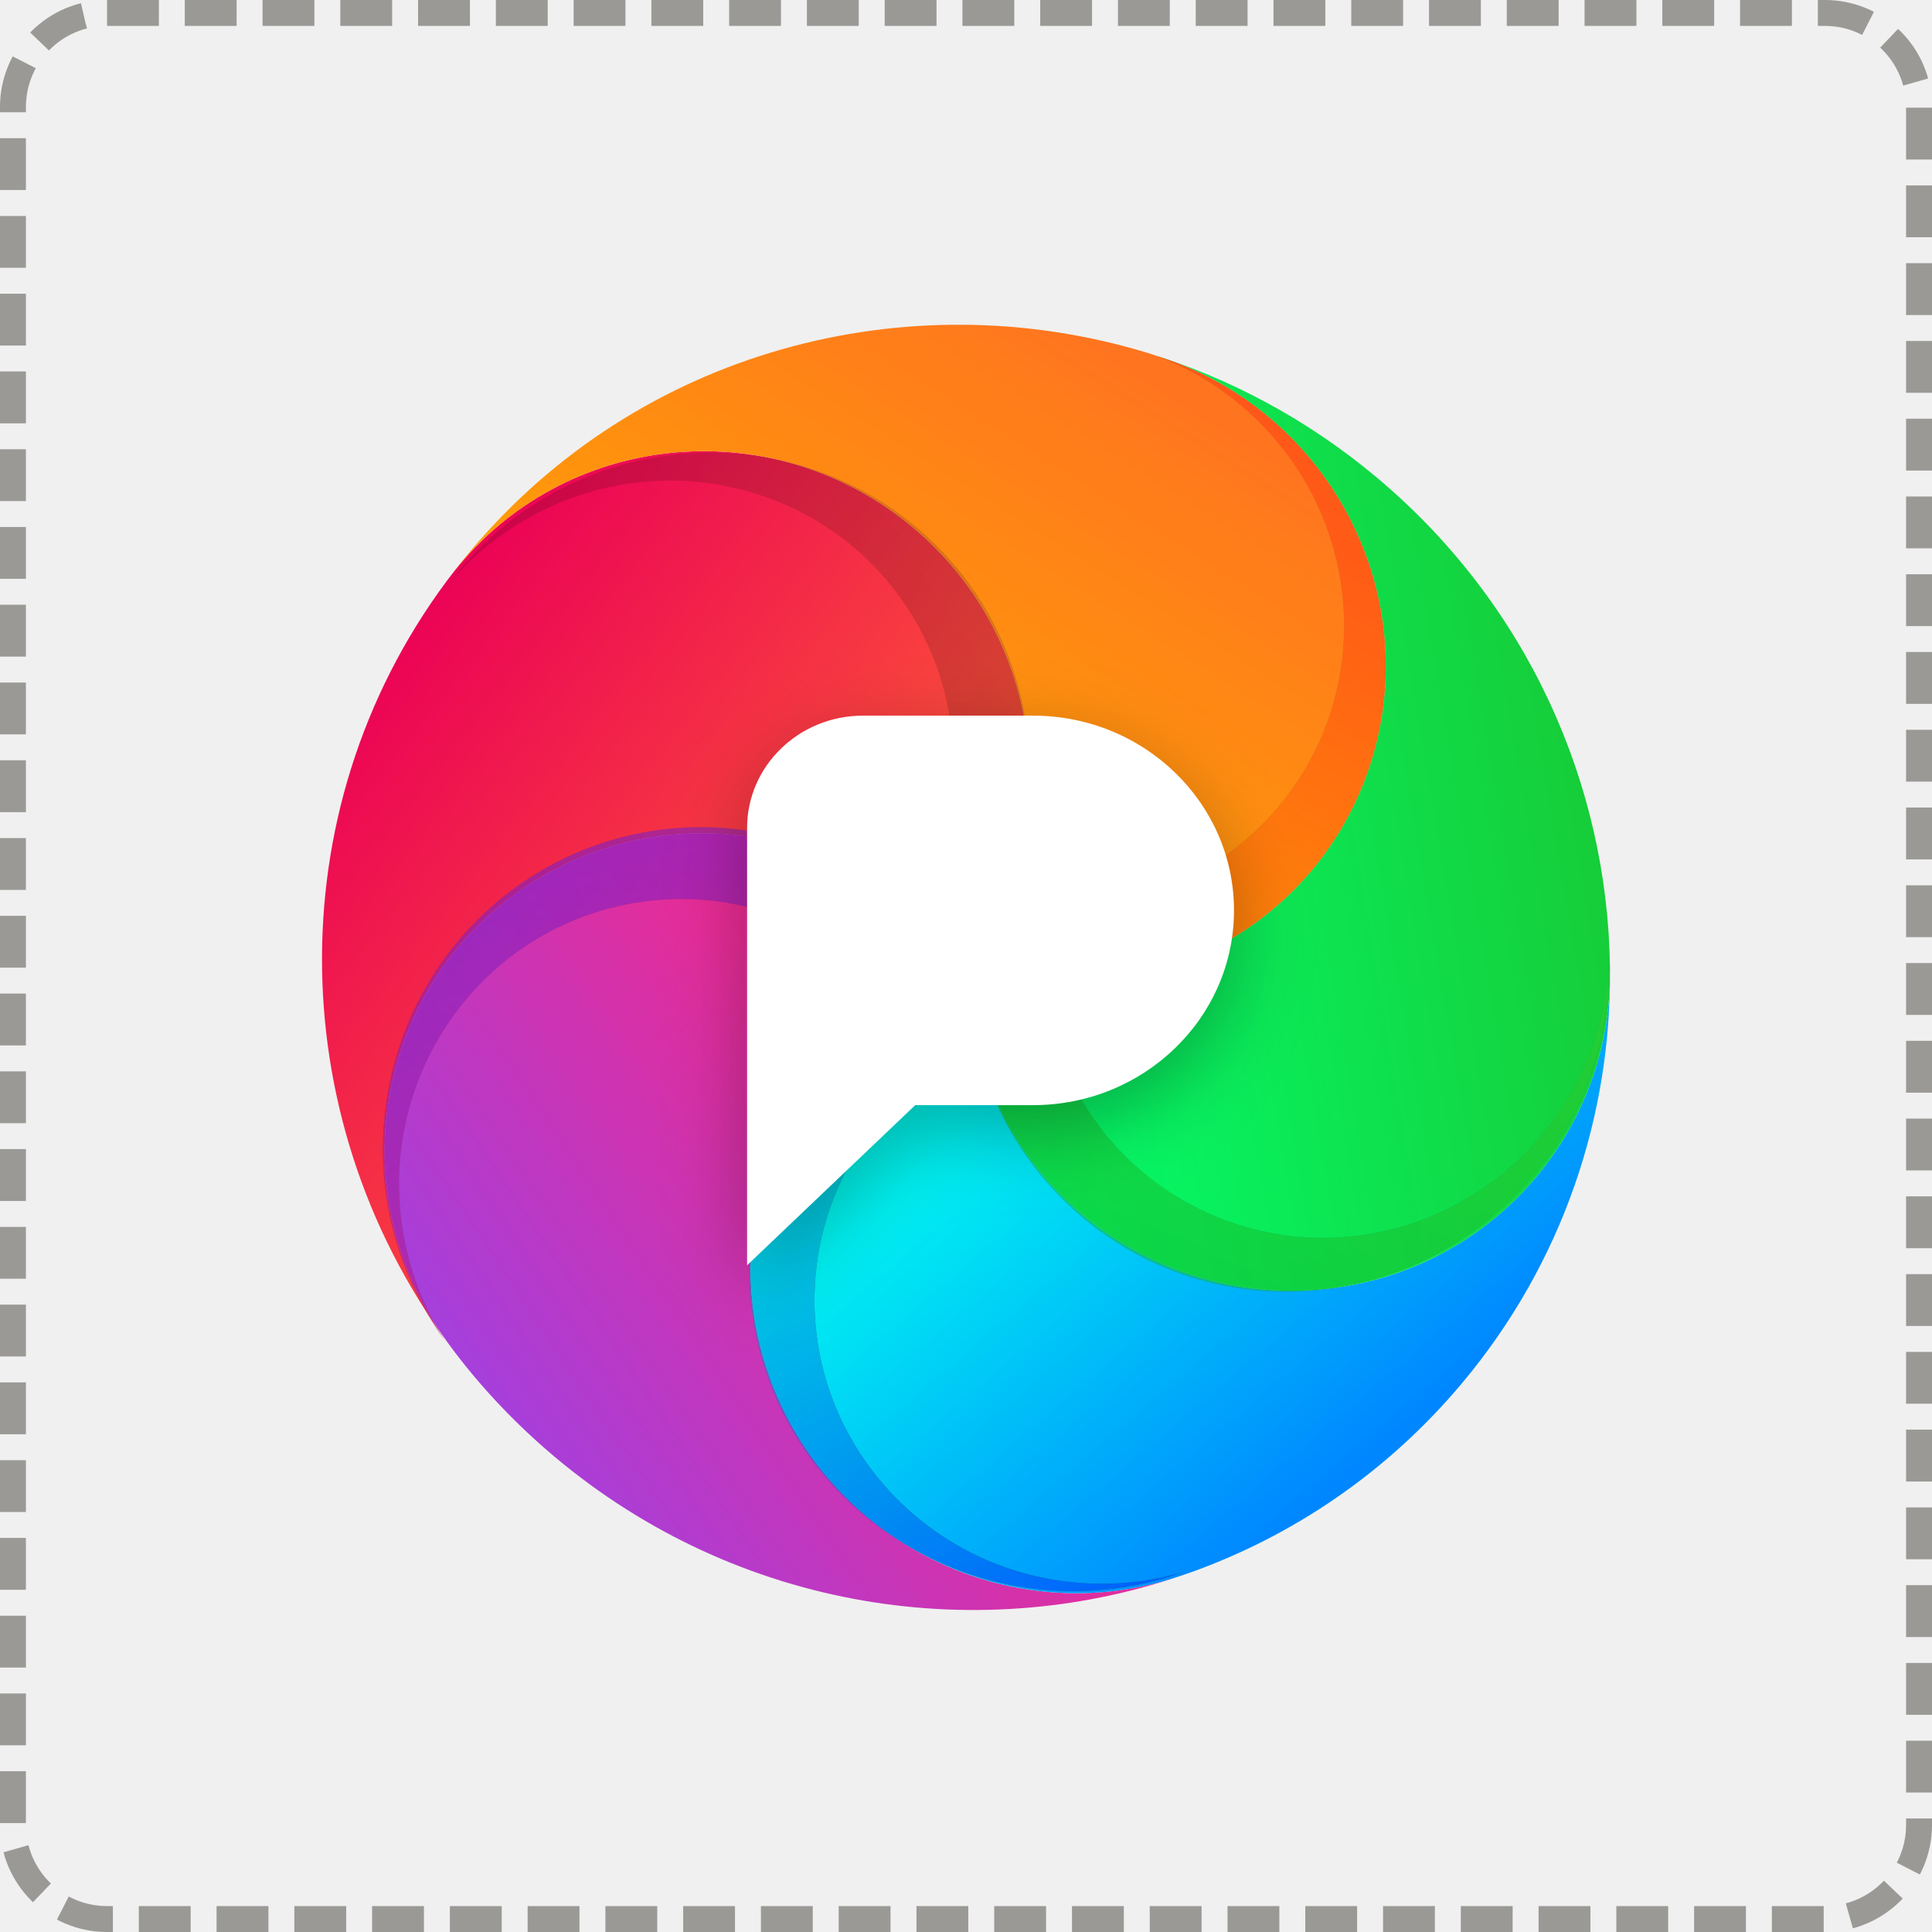
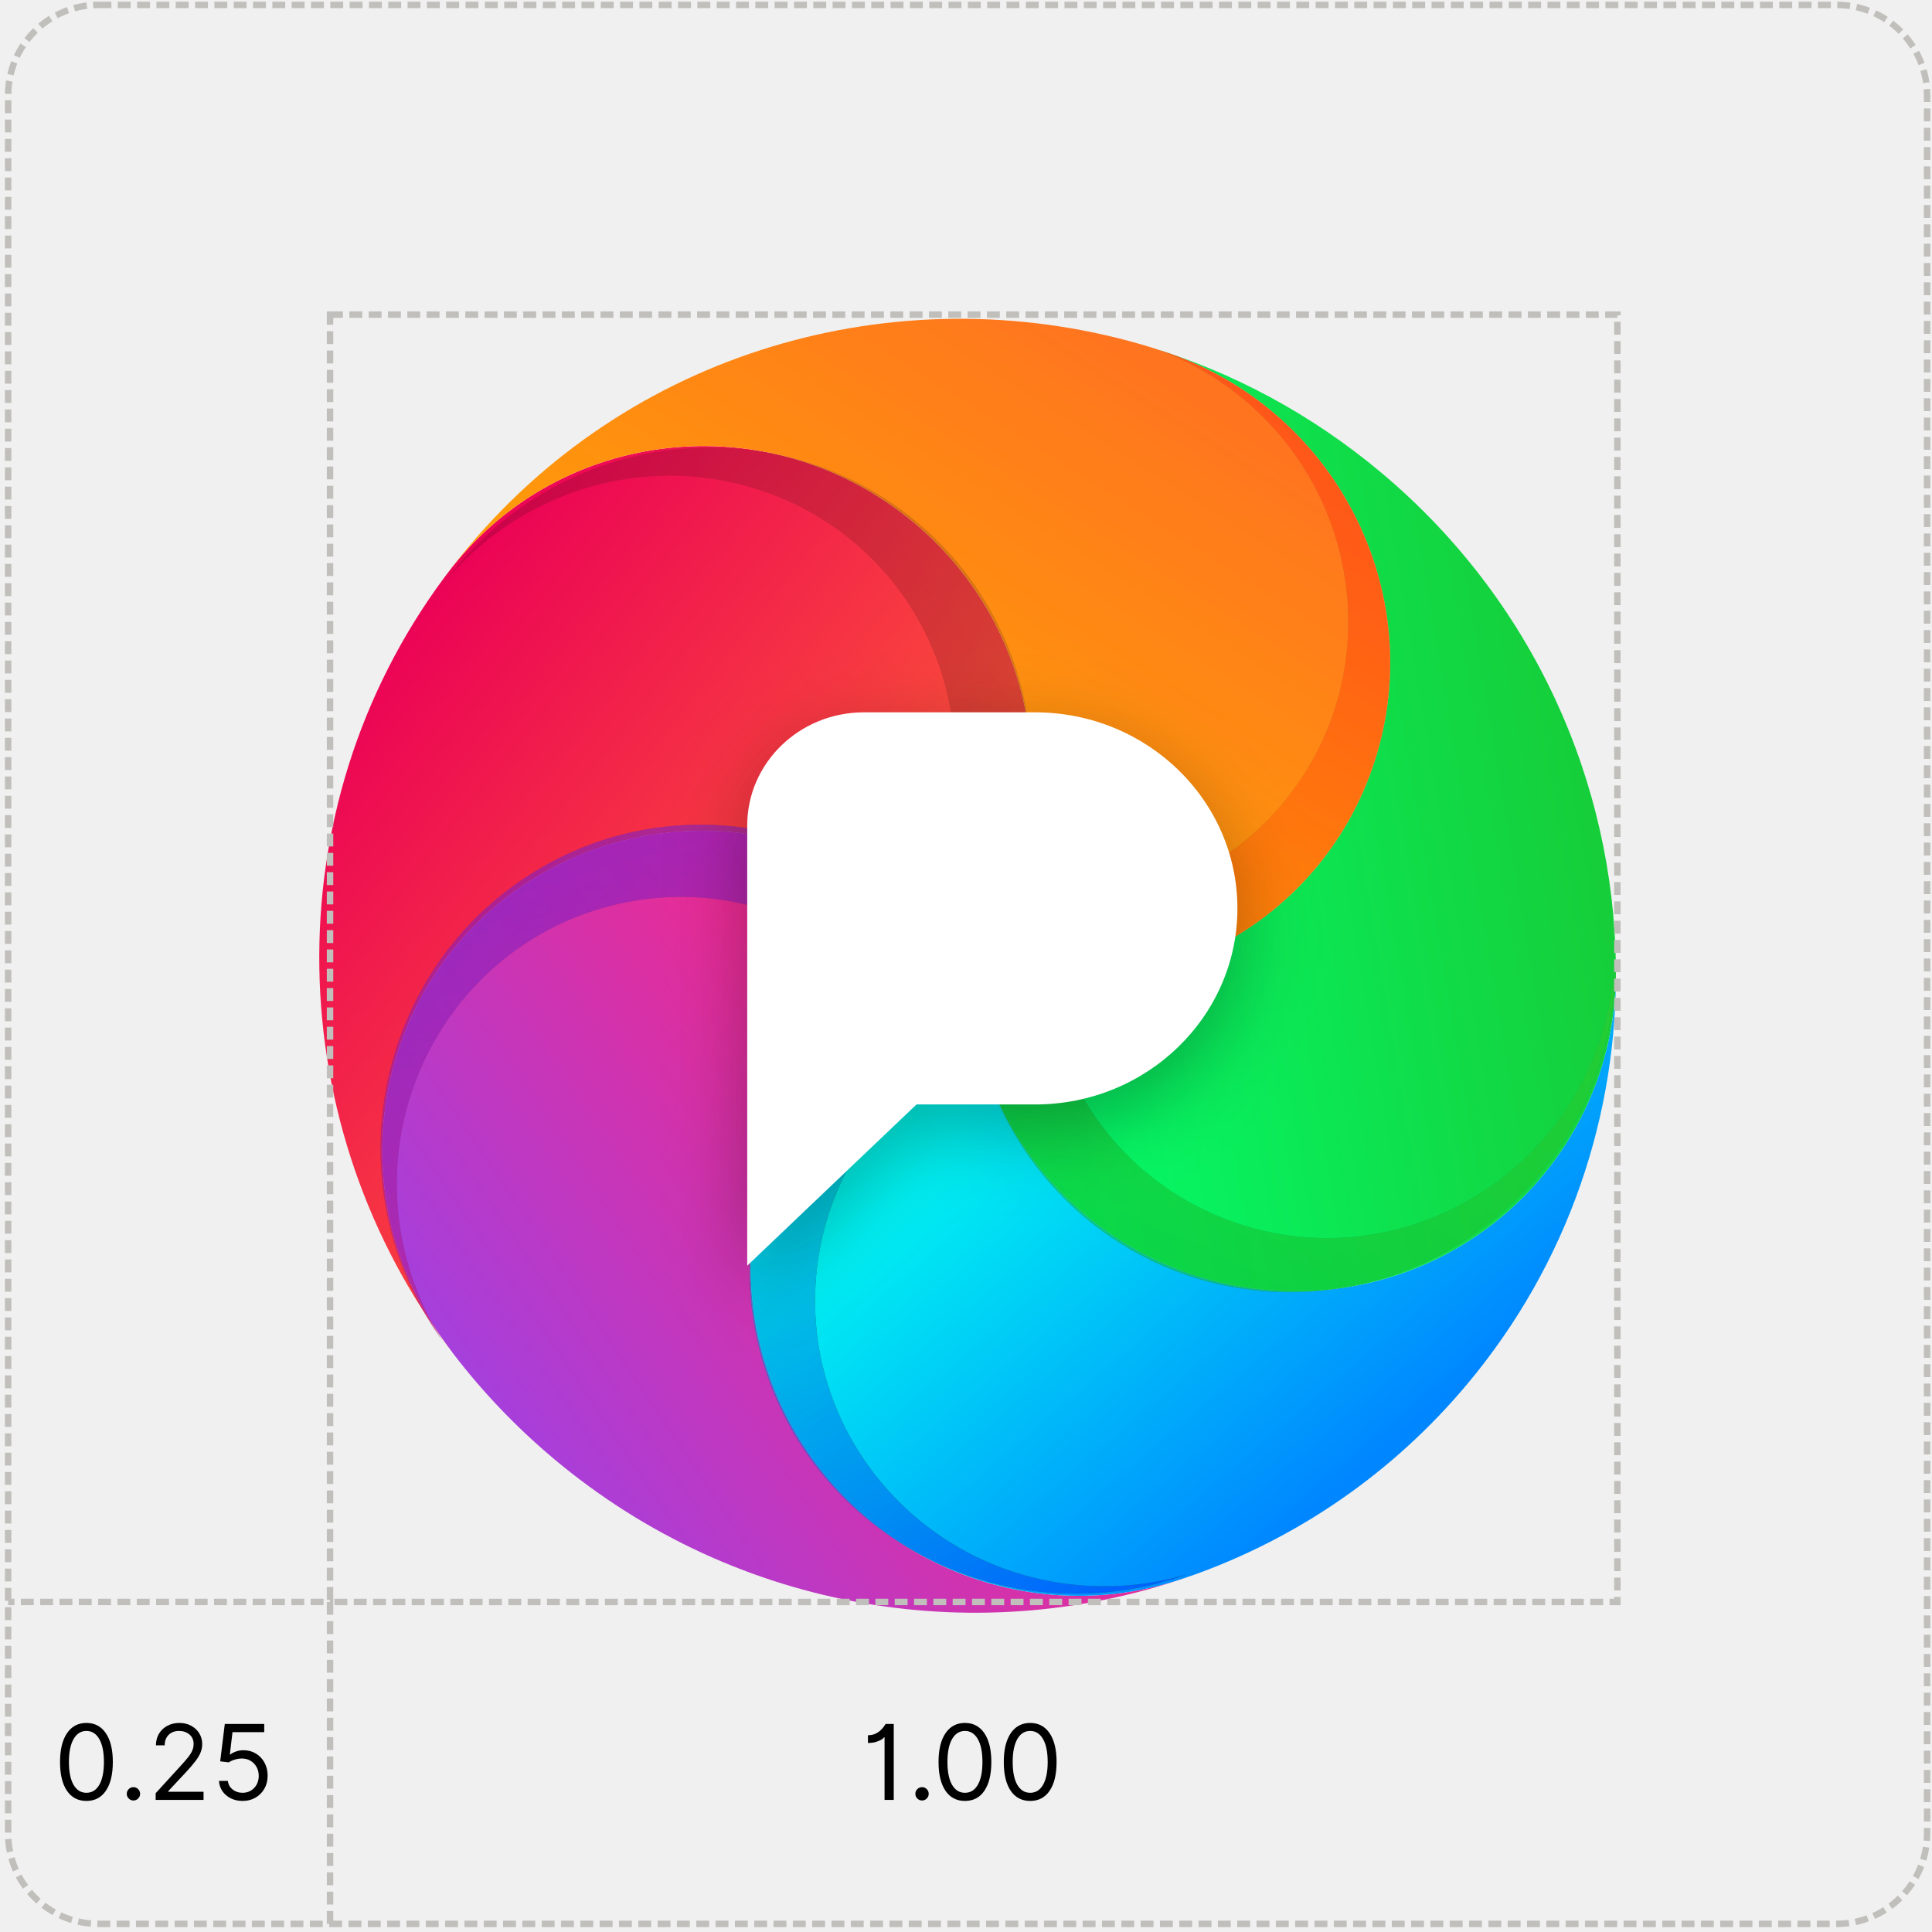
- <svg xmlns="http://www.w3.org/2000/svg" xmlns:xlink="http://www.w3.org/1999/xlink" width="74.533" height="74.533" viewBox="0 0 74.533 74.533" version="1.1" id="svg114">
+ <svg xmlns="http://www.w3.org/2000/svg" xmlns:xlink="http://www.w3.org/1999/xlink" id="svg114" version="1.1" viewBox="0 0 300 300" height="300" width="300">
  <defs id="defs61">
-     <rect id="path-1" x="0" y="0.112" width="50" height="49.776" />
-     <linearGradient x1="1" y1="0.558" x2="0" y2="0.601" id="linearGradient-3">
-       <stop stop-color="#FF5C34" offset="0%" id="stop7" />
-       <stop stop-color="#EB0256" offset="100%" id="stop9" />
+     <rect height="49.776" width="50" y="0.112" x="0" id="path-1" />
+     <linearGradient id="linearGradient-3" y2="0.601" x2="0" y1="0.558" x1="1">
+       <stop id="stop7" offset="0%" stop-color="#FF5C34" />
+       <stop id="stop9" offset="100%" stop-color="#EB0256" />
    </linearGradient>
-     <linearGradient x1="18.604" y1="60.089" x2="29.552" y2="34.263" id="linearGradient-4" gradientTransform="scale(1.218163,0.820908)" gradientUnits="userSpaceOnUse">
-       <stop stop-color="#A63FDB" offset="0%" id="stop12" />
-       <stop stop-color="#FF257E" offset="100%" id="stop14" />
+     <linearGradient gradientUnits="userSpaceOnUse" gradientTransform="scale(1.218163,0.820908)" id="linearGradient-4" y2="34.263" x2="29.552" y1="60.089" x1="18.604">
+       <stop id="stop12" offset="0%" stop-color="#A63FDB" />
+       <stop id="stop14" offset="100%" stop-color="#FF257E" />
    </linearGradient>
-     <linearGradient x1="31.906" y1="22.861" x2="56.143" y2="28.198" id="linearGradient-5" gradientTransform="scale(0.8786187,1.13815)" gradientUnits="userSpaceOnUse">
-       <stop stop-color="#00FFF0" offset="0%" id="stop17" />
-       <stop stop-color="#0087FF" offset="100%" id="stop19" />
+     <linearGradient gradientUnits="userSpaceOnUse" gradientTransform="scale(0.8786187,1.13815)" id="linearGradient-5" y2="28.198" x2="56.143" y1="22.861" x1="31.906">
+       <stop id="stop17" offset="0%" stop-color="#00FFF0" />
+       <stop id="stop19" offset="100%" stop-color="#0087FF" />
    </linearGradient>
-     <linearGradient x1="40.014" y1="3.05" x2="21.611" y2="22.693" id="linearGradient-6" gradientTransform="scale(1.047997,0.9542011)" gradientUnits="userSpaceOnUse">
-       <stop stop-color="#17C934" offset="0%" id="stop22" />
-       <stop stop-color="#03FF6E" offset="100%" id="stop24" />
+     <linearGradient gradientUnits="userSpaceOnUse" gradientTransform="scale(1.047997,0.9542011)" id="linearGradient-6" y2="22.693" x2="21.611" y1="3.05" x1="40.014">
+       <stop id="stop22" offset="0%" stop-color="#17C934" />
+       <stop id="stop24" offset="100%" stop-color="#03FF6E" />
    </linearGradient>
-     <linearGradient x1="0.5" y1="1.119" x2="0.306" y2="0" id="linearGradient-7">
-       <stop stop-color="#FFB000" offset="0%" id="stop27" />
-       <stop stop-color="#FF7725" offset="100%" id="stop29" />
+     <linearGradient id="linearGradient-7" y2="0" x2="0.306" y1="1.119" x1="0.5">
+       <stop id="stop27" offset="0%" stop-color="#FFB000" />
+       <stop id="stop29" offset="100%" stop-color="#FF7725" />
    </linearGradient>
-     <path d="M 25.88,24.664 C 25.519,17.862 19.644,12.638 12.758,12.994 5.873,13.351 0.583,19.153 0.944,25.954 l 0.01,0.195 c -0.03,-0.492 -0.045,-0.987 -0.045,-1.486 0,-10.156 6.215,-18.878 15.093,-22.659 l 0.523,-0.209 c 6.393,-2.551 13.67,0.5 16.253,6.814 2.583,6.315 -0.506,13.502 -6.899,16.053 z" id="path-8" />
-     <path d="m 16.339,1.871 0.187,-0.075 c 6.393,-2.551 13.67,0.5 16.253,6.814 2.583,6.315 -0.506,13.502 -6.899,16.053 -0.053,-1.007 -0.228,-1.979 -0.508,-2.904 3.43,-1.857 5.756,-5.456 5.756,-9.592 0,-6.037 -4.954,-10.93 -11.066,-10.93 -1.306,0 -2.559,0.223 -3.722,0.634 z" id="path-9" />
-     <linearGradient x1="16.691" y1="19.196" x2="57.873" y2="21.721" id="linearGradient-10" gradientTransform="scale(0.8544198,1.170385)" gradientUnits="userSpaceOnUse">
-       <stop stop-color="#9EE85D" offset="0%" id="stop34" />
-       <stop stop-color="#0ED061" offset="100%" id="stop36" />
+     <path id="path-8" d="M 25.88,24.664 C 25.519,17.862 19.644,12.638 12.758,12.994 5.873,13.351 0.583,19.153 0.944,25.954 l 0.01,0.195 c -0.03,-0.492 -0.045,-0.987 -0.045,-1.486 0,-10.156 6.215,-18.878 15.093,-22.659 l 0.523,-0.209 c 6.393,-2.551 13.67,0.5 16.253,6.814 2.583,6.315 -0.506,13.502 -6.899,16.053 z" />
+     <path id="path-9" d="m 16.339,1.871 0.187,-0.075 c 6.393,-2.551 13.67,0.5 16.253,6.814 2.583,6.315 -0.506,13.502 -6.899,16.053 -0.053,-1.007 -0.228,-1.979 -0.508,-2.904 3.43,-1.857 5.756,-5.456 5.756,-9.592 0,-6.037 -4.954,-10.93 -11.066,-10.93 -1.306,0 -2.559,0.223 -3.722,0.634 z" />
+     <linearGradient gradientUnits="userSpaceOnUse" gradientTransform="scale(0.8544198,1.170385)" id="linearGradient-10" y2="21.721" x2="57.873" y1="19.196" x1="16.691">
+       <stop id="stop34" offset="0%" stop-color="#9EE85D" />
+       <stop id="stop36" offset="100%" stop-color="#0ED061" />
    </linearGradient>
-     <path d="m 28.379,9.27 0.187,-0.075 c 6.393,-2.551 13.67,0.5 16.253,6.814 2.583,6.315 -0.506,13.502 -6.899,16.053 -0.053,-1.007 -0.228,-1.979 -0.508,-2.904 3.43,-1.857 5.756,-5.456 5.756,-9.592 0,-6.037 -4.954,-10.93 -11.066,-10.93 -1.306,0 -2.559,0.223 -3.722,0.634 z" id="path-11" />
-     <linearGradient x1="38.66" y1="42.314" x2="29.418" y2="17.769" id="linearGradient-12" gradientTransform="scale(0.8544198,1.170385)" gradientUnits="userSpaceOnUse">
-       <stop stop-color="#21EFE3" offset="0%" id="stop40" />
-       <stop stop-color="#2598FF" offset="100%" id="stop42" />
+     <path id="path-11" d="m 28.379,9.27 0.187,-0.075 c 6.393,-2.551 13.67,0.5 16.253,6.814 2.583,6.315 -0.506,13.502 -6.899,16.053 -0.053,-1.007 -0.228,-1.979 -0.508,-2.904 3.43,-1.857 5.756,-5.456 5.756,-9.592 0,-6.037 -4.954,-10.93 -11.066,-10.93 -1.306,0 -2.559,0.223 -3.722,0.634 z" />
+     <linearGradient gradientUnits="userSpaceOnUse" gradientTransform="scale(0.8544198,1.170385)" id="linearGradient-12" y2="17.769" x2="29.418" y1="42.314" x1="38.66">
+       <stop id="stop40" offset="0%" stop-color="#21EFE3" />
+       <stop id="stop42" offset="100%" stop-color="#2598FF" />
    </linearGradient>
-     <path d="m 25.135,22.732 0.187,-0.075 c 6.393,-2.551 13.67,0.5 16.253,6.814 2.583,6.315 -0.506,13.502 -6.899,16.053 -0.053,-1.007 -0.228,-1.979 -0.508,-2.904 3.43,-1.857 5.756,-5.456 5.756,-9.592 0,-6.037 -4.955,-10.93 -11.066,-10.93 -1.306,0 -2.559,0.223 -3.722,0.634 z" id="path-13" />
-     <linearGradient x1="32.778" y1="31.292" x2="-5.737" y2="34.564" id="linearGradient-14" gradientTransform="scale(0.8544198,1.170385)" gradientUnits="userSpaceOnUse">
-       <stop stop-color="#A63FDB" offset="0%" id="stop46" />
-       <stop stop-color="#FF257E" offset="100%" id="stop48" />
+     <path id="path-13" d="m 25.135,22.732 0.187,-0.075 c 6.393,-2.551 13.67,0.5 16.253,6.814 2.583,6.315 -0.506,13.502 -6.899,16.053 -0.053,-1.007 -0.228,-1.979 -0.508,-2.904 3.43,-1.857 5.756,-5.456 5.756,-9.592 0,-6.037 -4.955,-10.93 -11.066,-10.93 -1.306,0 -2.559,0.223 -3.722,0.634 z" />
+     <linearGradient gradientUnits="userSpaceOnUse" gradientTransform="scale(0.8544198,1.170385)" id="linearGradient-14" y2="34.564" x2="-5.737" y1="31.292" x1="32.778">
+       <stop id="stop46" offset="0%" stop-color="#A63FDB" />
+       <stop id="stop48" offset="100%" stop-color="#FF257E" />
    </linearGradient>
-     <path d="m 10.654,23.765 0.187,-0.075 c 6.393,-2.551 13.67,0.5 16.253,6.814 2.583,6.315 -0.506,13.502 -6.899,16.053 -0.053,-1.007 -0.228,-1.979 -0.508,-2.904 3.43,-1.857 5.756,-5.456 5.756,-9.592 0,-6.037 -4.954,-10.93 -11.066,-10.93 -1.306,0 -2.559,0.223 -3.722,0.634 z" id="path-15" />
-     <path d="m 5.546,10.697 0.187,-0.075 c 6.393,-2.551 13.67,0.5 16.253,6.814 2.583,6.315 -0.506,13.502 -6.899,16.053 -0.053,-1.007 -0.228,-1.979 -0.508,-2.904 3.43,-1.857 5.756,-5.456 5.756,-9.592 0,-6.037 -4.955,-10.93 -11.066,-10.93 -1.306,0 -2.559,0.223 -3.722,0.634 z" id="path-16" />
-     <path d="m 35.632,42.373 h 4.545 c 4.281,0 7.752,-3.364 7.752,-7.513 0,-4.149 -3.471,-7.513 -7.752,-7.513 h -6.56 c -2.47,0 -4.472,1.941 -4.472,4.334 v 16.87 z" id="path-17" />
-     <filter x="-0.266" y="-0.189" width="1.532" height="1.472" filterUnits="objectBoundingBox" id="filter-18">
-       <feOffset dx="0" dy="1" in="SourceAlpha" result="shadowOffsetOuter1" id="feOffset54" />
-       <feGaussianBlur stdDeviation="1.5" in="shadowOffsetOuter1" result="shadowBlurOuter1" id="feGaussianBlur56" />
-       <feColorMatrix values="0 0 0 0 0   0 0 0 0 0   0 0 0 0 0  0 0 0 0.299 0" type="matrix" in="shadowBlurOuter1" id="feColorMatrix58" />
+     <path id="path-15" d="m 10.654,23.765 0.187,-0.075 c 6.393,-2.551 13.67,0.5 16.253,6.814 2.583,6.315 -0.506,13.502 -6.899,16.053 -0.053,-1.007 -0.228,-1.979 -0.508,-2.904 3.43,-1.857 5.756,-5.456 5.756,-9.592 0,-6.037 -4.954,-10.93 -11.066,-10.93 -1.306,0 -2.559,0.223 -3.722,0.634 z" />
+     <path id="path-16" d="m 5.546,10.697 0.187,-0.075 c 6.393,-2.551 13.67,0.5 16.253,6.814 2.583,6.315 -0.506,13.502 -6.899,16.053 -0.053,-1.007 -0.228,-1.979 -0.508,-2.904 3.43,-1.857 5.756,-5.456 5.756,-9.592 0,-6.037 -4.955,-10.93 -11.066,-10.93 -1.306,0 -2.559,0.223 -3.722,0.634 z" />
+     <path id="path-17" d="m 35.632,42.373 h 4.545 c 4.281,0 7.752,-3.364 7.752,-7.513 0,-4.149 -3.471,-7.513 -7.752,-7.513 h -6.56 c -2.47,0 -4.472,1.941 -4.472,4.334 v 16.87 z" />
+     <filter id="filter-18" filterUnits="objectBoundingBox" height="1.472" width="1.532" y="-0.189" x="-0.266">
+       <feOffset id="feOffset54" result="shadowOffsetOuter1" in="SourceAlpha" dy="1" dx="0" />
+       <feGaussianBlur id="feGaussianBlur56" result="shadowBlurOuter1" in="shadowOffsetOuter1" stdDeviation="1.5" />
+       <feColorMatrix id="feColorMatrix58" in="shadowBlurOuter1" type="matrix" values="0 0 0 0 0   0 0 0 0 0   0 0 0 0 0  0 0 0 0.299 0" />
    </filter>
-     <linearGradient xlink:href="#linearGradient-3" id="linearGradient937" x1="30.973" y1="27.509" x2="1.109" y2="28.797" gradientTransform="scale(0.8355445,1.196824)" gradientUnits="userSpaceOnUse" />
-     <linearGradient xlink:href="#linearGradient-7" id="linearGradient939" x1="15.185" y1="33.22" x2="9.592" y2="1.019" gradientTransform="scale(1.139295,0.8777356)" gradientUnits="userSpaceOnUse" />
-     <linearGradient xlink:href="#linearGradient-7" id="linearGradient941" x1="15.185" y1="33.22" x2="9.592" y2="1.019" gradientTransform="scale(1.139295,0.8777356)" gradientUnits="userSpaceOnUse" />
-     <linearGradient xlink:href="#linearGradient-7" id="linearGradient943" x1="15.185" y1="33.22" x2="9.592" y2="1.019" gradientTransform="scale(1.139295,0.8777356)" gradientUnits="userSpaceOnUse" />
-     <linearGradient xlink:href="#linearGradient-7" id="linearGradient945" x1="29.277" y1="23.493" x2="25.329" y2="0.764" gradientTransform="scale(0.8544198,1.170385)" gradientUnits="userSpaceOnUse" />
-     <linearGradient xlink:href="#linearGradient-3" id="linearGradient947" x1="26.799" y1="19.64" x2="6.491" y2="20.515" gradientTransform="scale(0.8544198,1.170385)" gradientUnits="userSpaceOnUse" />
+     <linearGradient gradientUnits="userSpaceOnUse" gradientTransform="scale(0.8355445,1.196824)" y2="28.797" x2="1.109" y1="27.509" x1="30.973" id="linearGradient937" xlink:href="#linearGradient-3" />
+     <linearGradient gradientUnits="userSpaceOnUse" gradientTransform="scale(1.139295,0.8777356)" y2="1.019" x2="9.592" y1="33.22" x1="15.185" id="linearGradient939" xlink:href="#linearGradient-7" />
+     <linearGradient gradientUnits="userSpaceOnUse" gradientTransform="scale(1.139295,0.8777356)" y2="1.019" x2="9.592" y1="33.22" x1="15.185" id="linearGradient941" xlink:href="#linearGradient-7" />
+     <linearGradient gradientUnits="userSpaceOnUse" gradientTransform="scale(1.139295,0.8777356)" y2="1.019" x2="9.592" y1="33.22" x1="15.185" id="linearGradient943" xlink:href="#linearGradient-7" />
+     <linearGradient gradientUnits="userSpaceOnUse" gradientTransform="scale(0.8544198,1.170385)" y2="0.764" x2="25.329" y1="23.493" x1="29.277" id="linearGradient945" xlink:href="#linearGradient-7" />
+     <linearGradient gradientUnits="userSpaceOnUse" gradientTransform="scale(0.8544198,1.170385)" y2="20.515" x2="6.491" y1="19.64" x1="26.799" id="linearGradient947" xlink:href="#linearGradient-3" />
  </defs>
-   <g id="Page-1" transform="translate(12.27485,12.36159)" style="fill:none;fill-rule:evenodd;stroke:none;stroke-width:1">
+   <g style="fill:none;fill-rule:evenodd;stroke:none;stroke-width:1" transform="matrix(4.052246,0,0,4.052246,48.97737,48.82868)" id="Page-1">
    <g id="icon-copy-9">
      <g id="Group">
-         <mask id="mask-2" fill="white">
-           <use xlink:href="#path-1" id="use63" x="0" y="0" width="100%" height="100%" />
+         <mask fill="white" id="mask-2">
+           <use height="100%" width="100%" y="0" x="0" id="use63" xlink:href="#path-1" />
        </mask>
        <g id="Rectangle" />
-         <g id="Group-12" mask="url(#mask-2)">
-           <g transform="translate(-12.59854,-12.10062)" id="g108">
-             <g id="Group-5" transform="rotate(40,14.70721,46.94877)" style="fill-rule:evenodd;stroke-width:1">
-               <path d="m 25.88,24.664 c -6.69,-1.648 -13.466,2.374 -15.134,8.982 -1.668,6.608 2.403,13.301 9.094,14.949 l 0.506,0.125 C 9.691,46.338 1.621,37.228 0.954,26.15 l -0.01,-0.195 C 0.583,19.153 5.873,13.351 12.758,12.994 19.644,12.638 25.519,17.862 25.88,24.664 Z" id="Combined-Shape" style="fill:url(#linearGradient937)" />
-               <path d="m 25.88,24.664 c -3.551,5.838 -1.639,13.414 4.271,16.922 5.91,3.508 13.581,1.619 17.132,-4.219 l 0.235,-0.387 c -4.315,7.381 -12.39,12.348 -21.639,12.348 -1.902,0 -3.754,-0.21 -5.535,-0.608 L 19.839,48.595 C 13.148,46.947 9.077,40.254 10.745,33.646 12.413,27.037 19.189,23.016 25.88,24.664 Z" id="Combined-Shape-Copy-6" style="fill:url(#linearGradient-4)" />
-               <path d="m 25.88,24.664 c 4.432,5.217 12.307,5.898 17.589,1.52 5.282,-4.378 5.971,-12.156 1.539,-17.373 L 44.906,8.691 c 3.707,4.303 5.943,9.88 5.943,15.973 0,4.486 -1.212,8.692 -3.331,12.316 L 47.283,37.366 C 43.732,43.204 36.061,45.093 30.151,41.585 24.241,38.078 22.328,30.502 25.88,24.664 Z" id="Combined-Shape-Copy-5" style="fill:url(#linearGradient-5)" />
-               <path d="M 25.88,24.664 C 32.273,22.112 35.362,14.925 32.779,8.61 30.196,2.295 22.919,-0.755 16.526,1.796 L 16.002,2.005 C 19.032,0.715 22.371,0 25.88,0 33.502,0 40.326,3.373 44.906,8.691 l 0.101,0.119 C 49.44,14.027 48.751,21.806 43.469,26.184 38.187,30.561 30.312,29.881 25.88,24.664 Z" id="Combined-Shape-Copy-4" style="fill:url(#linearGradient-6)" />
-               <g id="Combined-Shape-Copy-3" style="fill:url(#linearGradient943)">
-                 <use xlink:href="#path-8" id="use71" style="fill:url(#linearGradient939)" x="0" y="0" width="100%" height="100%" />
-                 <use style="mix-blend-mode:multiply;fill:url(#linearGradient941);fill-opacity:0.1" xlink:href="#path-8" id="use73" x="0" y="0" width="100%" height="100%" />
+         <g mask="url(#mask-2)" id="Group-12">
+           <g id="g108" transform="translate(-12.59854,-12.10062)">
+             <g style="fill-rule:evenodd;stroke-width:1" transform="rotate(40,14.70721,46.94877)" id="Group-5">
+               <path style="fill:url(#linearGradient937)" id="Combined-Shape" d="m 25.88,24.664 c -6.69,-1.648 -13.466,2.374 -15.134,8.982 -1.668,6.608 2.403,13.301 9.094,14.949 l 0.506,0.125 C 9.691,46.338 1.621,37.228 0.954,26.15 l -0.01,-0.195 C 0.583,19.153 5.873,13.351 12.758,12.994 19.644,12.638 25.519,17.862 25.88,24.664 Z" />
+               <path style="fill:url(#linearGradient-4)" id="Combined-Shape-Copy-6" d="m 25.88,24.664 c -3.551,5.838 -1.639,13.414 4.271,16.922 5.91,3.508 13.581,1.619 17.132,-4.219 l 0.235,-0.387 c -4.315,7.381 -12.39,12.348 -21.639,12.348 -1.902,0 -3.754,-0.21 -5.535,-0.608 L 19.839,48.595 C 13.148,46.947 9.077,40.254 10.745,33.646 12.413,27.037 19.189,23.016 25.88,24.664 Z" />
+               <path style="fill:url(#linearGradient-5)" id="Combined-Shape-Copy-5" d="m 25.88,24.664 c 4.432,5.217 12.307,5.898 17.589,1.52 5.282,-4.378 5.971,-12.156 1.539,-17.373 L 44.906,8.691 c 3.707,4.303 5.943,9.88 5.943,15.973 0,4.486 -1.212,8.692 -3.331,12.316 L 47.283,37.366 C 43.732,43.204 36.061,45.093 30.151,41.585 24.241,38.078 22.328,30.502 25.88,24.664 Z" />
+               <path style="fill:url(#linearGradient-6)" id="Combined-Shape-Copy-4" d="M 25.88,24.664 C 32.273,22.112 35.362,14.925 32.779,8.61 30.196,2.295 22.919,-0.755 16.526,1.796 L 16.002,2.005 C 19.032,0.715 22.371,0 25.88,0 33.502,0 40.326,3.373 44.906,8.691 l 0.101,0.119 C 49.44,14.027 48.751,21.806 43.469,26.184 38.187,30.561 30.312,29.881 25.88,24.664 Z" />
+               <g style="fill:url(#linearGradient943)" id="Combined-Shape-Copy-3">
+                 <use height="100%" width="100%" y="0" x="0" style="fill:url(#linearGradient939)" id="use71" xlink:href="#path-8" />
+                 <use height="100%" width="100%" y="0" x="0" id="use73" xlink:href="#path-8" style="mix-blend-mode:multiply;fill:url(#linearGradient941);fill-opacity:0.1" />
              </g>
-               <g id="g80" style="opacity:0.505">
-                 <use xlink:href="#path-9" id="use76" style="fill:url(#linearGradient945)" x="0" y="0" width="100%" height="100%" />
-                 <use style="mix-blend-mode:overlay;fill:#000000;fill-opacity:0.496" xlink:href="#path-9" id="use78" x="0" y="0" width="100%" height="100%" />
+               <g style="opacity:0.505" id="g80">
+                 <use height="100%" width="100%" y="0" x="0" style="fill:url(#linearGradient945)" id="use76" xlink:href="#path-9" />
+                 <use height="100%" width="100%" y="0" x="0" id="use78" xlink:href="#path-9" style="mix-blend-mode:overlay;fill:#000000;fill-opacity:0.496" />
              </g>
-               <g id="Combined-Shape-Copy-7" transform="rotate(72,37.05553,20.1788)" style="opacity:0.544">
-                 <use xlink:href="#path-11" id="use82" style="fill:url(#linearGradient-10)" x="0" y="0" width="100%" height="100%" />
-                 <use style="mix-blend-mode:overlay;fill:#000000;fill-opacity:0.5" xlink:href="#path-11" id="use84" x="0" y="0" width="100%" height="100%" />
+               <g style="opacity:0.544" transform="rotate(72,37.05553,20.1788)" id="Combined-Shape-Copy-7">
+                 <use height="100%" width="100%" y="0" x="0" style="fill:url(#linearGradient-10)" id="use82" xlink:href="#path-11" />
+                 <use height="100%" width="100%" y="0" x="0" id="use84" xlink:href="#path-11" style="mix-blend-mode:overlay;fill:#000000;fill-opacity:0.5" />
              </g>
-               <g id="Combined-Shape-Copy-8" transform="rotate(143,33.81132,33.641)" style="opacity:0.562">
-                 <use xlink:href="#path-13" id="use87" style="fill:url(#linearGradient-12)" x="0" y="0" width="100%" height="100%" />
-                 <use style="mix-blend-mode:overlay;fill:#000000" xlink:href="#path-13" id="use89" x="0" y="0" width="100%" height="100%" />
+               <g style="opacity:0.562" transform="rotate(143,33.81132,33.641)" id="Combined-Shape-Copy-8">
+                 <use height="100%" width="100%" y="0" x="0" style="fill:url(#linearGradient-12)" id="use87" xlink:href="#path-13" />
+                 <use height="100%" width="100%" y="0" x="0" id="use89" xlink:href="#path-13" style="mix-blend-mode:overlay;fill:#000000" />
              </g>
-               <g id="Combined-Shape-Copy-9" transform="rotate(-143,19.33017,34.67347)" style="opacity:0.584">
-                 <use xlink:href="#path-15" id="use92" style="fill:url(#linearGradient-14)" x="0" y="0" width="100%" height="100%" />
-                 <use style="mix-blend-mode:overlay;fill:#000000;fill-opacity:0.503" xlink:href="#path-15" id="use94" x="0" y="0" width="100%" height="100%" />
+               <g style="opacity:0.584" transform="rotate(-143,19.33017,34.67347)" id="Combined-Shape-Copy-9">
+                 <use height="100%" width="100%" y="0" x="0" style="fill:url(#linearGradient-14)" id="use92" xlink:href="#path-15" />
+                 <use height="100%" width="100%" y="0" x="0" id="use94" xlink:href="#path-15" style="mix-blend-mode:overlay;fill:#000000;fill-opacity:0.503" />
              </g>
-               <g id="Combined-Shape-Copy-10" transform="rotate(-71,14.22193,21.60585)" style="opacity:0.18">
-                 <use xlink:href="#path-16" id="use97" style="fill:url(#linearGradient947)" x="0" y="0" width="100%" height="100%" />
-                 <use style="mix-blend-mode:multiply;fill:#000000;fill-opacity:0.773" xlink:href="#path-16" id="use99" x="0" y="0" width="100%" height="100%" />
+               <g style="opacity:0.18" transform="rotate(-71,14.22193,21.60585)" id="Combined-Shape-Copy-10">
+                 <use height="100%" width="100%" y="0" x="0" style="fill:url(#linearGradient947)" id="use97" xlink:href="#path-16" />
+                 <use height="100%" width="100%" y="0" x="0" id="use99" xlink:href="#path-16" style="mix-blend-mode:multiply;fill:#000000;fill-opacity:0.773" />
              </g>
            </g>
-             <g id="Path-6-Copy-2" style="fill-rule:nonzero">
-               <use xlink:href="#path-17" id="use103" style="fill:#000000;fill-opacity:1;filter:url(#filter-18)" x="0" y="0" width="100%" height="100%" />
-               <use xlink:href="#path-17" id="use105" style="fill:#ffffff" x="0" y="0" width="100%" height="100%" />
+             <g style="fill-rule:nonzero" id="Path-6-Copy-2">
+               <use height="100%" width="100%" y="0" x="0" style="fill:#000000;fill-opacity:1;filter:url(#filter-18)" id="use103" xlink:href="#path-17" />
+               <use height="100%" width="100%" y="0" x="0" style="fill:#ffffff" id="use105" xlink:href="#path-17" />
            </g>
          </g>
        </g>
      </g>
    </g>
  </g>
-   <rect ry="3.629" style="opacity:1;fill:none;fill-opacity:1;fill-rule:evenodd;stroke:#9a9996;stroke-width:1;stroke-linecap:butt;stroke-linejoin:miter;stroke-miterlimit:4;stroke-dasharray:2, 1;stroke-dashoffset:0;stroke-opacity:1;paint-order:normal" id="rect968" width="73.533" height="73.533" x="0.5" y="0.5" />
+   <rect y="0.763" x="1.263" height="297.974" width="297.974" id="rect968" style="opacity:1;fill:none;fill-opacity:1;fill-rule:evenodd;stroke:#c0bfbc;stroke-width:1;stroke-linecap:butt;stroke-linejoin:miter;stroke-miterlimit:4;stroke-dasharray:2, 1;stroke-dashoffset:0;stroke-opacity:1;paint-order:normal" ry="14.027" />
+   <rect y="48.857" x="51.249" height="199.894" width="199.894" id="rect968-3" style="opacity:1;fill:none;fill-opacity:1;fill-rule:evenodd;stroke:#c0bfbc;stroke-width:1;stroke-linecap:butt;stroke-linejoin:miter;stroke-miterlimit:4;stroke-dasharray:2, 1;stroke-dashoffset:0;stroke-opacity:1;paint-order:normal" ry="0" />
+   <path id="rect906" d="M 51.251,298.737 V 248.749 H 1.263" style="opacity:1;fill:none;fill-opacity:1;fill-rule:evenodd;stroke:#c0bfbc;stroke-width:1;stroke-linecap:butt;stroke-linejoin:miter;stroke-miterlimit:4;stroke-dasharray:2, 1;stroke-dashoffset:0;stroke-opacity:1;paint-order:normal" />
+   <path id="text912" d="M 13.42 267.537 C 12.131 267.537 11.126 268.07 10.404 269.133 C 9.683 270.196 9.322 271.683 9.322 273.594 C 9.322 275.52 9.679 277.009 10.393 278.064 C 11.11 279.12 12.119 279.648 13.42 279.648 C 14.721 279.648 15.728 279.12 16.441 278.064 C 17.159 277.009 17.52 275.52 17.52 273.594 C 17.52 271.683 17.159 270.196 16.438 269.133 C 15.716 268.07 14.709 267.537 13.42 267.537 z M 27.854 267.537 C 27.167 267.537 26.547 267.683 25.994 267.975 C 25.445 268.266 25.012 268.673 24.693 269.195 C 24.375 269.717 24.215 270.323 24.215 271.014 L 25.574 271.014 C 25.574 270.342 25.775 269.803 26.178 269.396 C 26.581 268.986 27.124 268.781 27.807 268.781 C 28.447 268.781 28.984 268.964 29.414 269.328 C 29.848 269.693 30.064 270.185 30.064 270.807 C 30.064 271.167 29.992 271.514 29.846 271.844 C 29.704 272.17 29.485 272.518 29.189 272.891 C 28.894 273.259 28.517 273.693 28.061 274.191 L 24.17 278.451 L 24.17 279.486 L 31.607 279.486 L 31.607 278.221 L 26.127 278.221 L 26.127 278.129 L 28.775 275.297 C 29.451 274.572 29.978 273.958 30.357 273.455 C 30.741 272.949 31.011 272.489 31.164 272.078 C 31.321 271.664 31.398 271.24 31.398 270.807 C 31.398 270.2 31.248 269.649 30.945 269.154 C 30.642 268.659 30.223 268.266 29.689 267.975 C 29.156 267.683 28.544 267.537 27.854 267.537 z M 149.836 267.537 C 148.547 267.537 147.54 268.07 146.818 269.133 C 146.097 270.196 145.736 271.683 145.736 273.594 C 145.736 275.52 146.095 277.009 146.809 278.064 C 147.526 279.12 148.535 279.648 149.836 279.648 C 151.137 279.648 152.144 279.12 152.857 278.064 C 153.575 277.009 153.934 275.52 153.934 273.594 C 153.934 271.683 153.573 270.196 152.852 269.133 C 152.13 268.07 151.125 267.537 149.836 267.537 z M 159.967 267.537 C 158.677 267.537 157.671 268.07 156.949 269.133 C 156.228 270.196 155.867 271.683 155.867 273.594 C 155.867 275.52 156.224 277.009 156.938 278.064 C 157.655 279.12 158.666 279.648 159.967 279.648 C 161.268 279.648 162.275 279.12 162.988 278.064 C 163.706 277.009 164.064 275.52 164.064 273.594 C 164.064 271.683 163.704 270.196 162.982 269.133 C 162.261 268.07 161.256 267.537 159.967 267.537 z M 34.904 267.699 L 34.191 273.5 L 35.527 273.662 C 35.773 273.486 36.085 273.342 36.465 273.23 C 36.845 273.115 37.215 273.059 37.576 273.062 C 38.079 273.066 38.525 273.186 38.916 273.42 C 39.307 273.654 39.615 273.974 39.838 274.381 C 40.064 274.784 40.178 275.244 40.178 275.758 C 40.178 276.261 40.068 276.71 39.85 277.109 C 39.635 277.505 39.337 277.817 38.957 278.043 C 38.581 278.269 38.151 278.383 37.668 278.383 C 37.066 278.383 36.547 278.209 36.113 277.863 C 35.683 277.514 35.442 277.072 35.389 276.539 L 34.006 276.539 C 34.037 277.138 34.217 277.672 34.543 278.141 C 34.869 278.609 35.303 278.977 35.844 279.246 C 36.385 279.515 36.993 279.648 37.668 279.648 C 38.416 279.648 39.083 279.48 39.67 279.143 C 40.257 278.801 40.719 278.335 41.053 277.748 C 41.39 277.157 41.559 276.486 41.559 275.734 C 41.559 274.971 41.396 274.292 41.07 273.697 C 40.748 273.102 40.302 272.634 39.734 272.293 C 39.17 271.948 38.528 271.773 37.807 271.773 C 37.411 271.773 37.031 271.838 36.666 271.965 C 36.301 272.091 35.998 272.25 35.756 272.441 L 35.688 272.441 L 36.102 268.965 L 41.029 268.965 L 41.029 267.699 L 34.904 267.699 z M 137.514 267.699 C 137.494 267.73 137.426 267.835 137.307 268.016 C 137.192 268.196 137.021 268.397 136.795 268.619 C 136.572 268.842 136.295 269.036 135.961 269.201 C 135.627 269.366 135.232 269.449 134.775 269.449 L 134.775 270.646 C 135.228 270.646 135.631 270.596 135.984 270.496 C 136.337 270.392 136.625 270.273 136.848 270.139 C 137.07 270.001 137.208 269.879 137.262 269.771 L 137.354 269.771 L 137.354 279.486 L 138.781 279.486 L 138.781 267.699 L 137.514 267.699 z M 13.42 268.781 C 14.272 268.781 14.938 269.201 15.418 270.041 C 15.898 270.878 16.137 272.063 16.137 273.594 C 16.137 275.129 15.9 276.31 15.424 277.139 C 14.948 277.968 14.279 278.383 13.42 278.383 C 12.564 278.383 11.898 277.968 11.418 277.139 C 10.942 276.31 10.703 275.129 10.703 273.594 C 10.703 272.063 10.944 270.878 11.424 270.041 C 11.903 269.201 12.568 268.781 13.42 268.781 z M 149.836 268.781 C 150.688 268.781 151.352 269.201 151.832 270.041 C 152.312 270.878 152.553 272.063 152.553 273.594 C 152.553 275.129 152.314 276.31 151.838 277.139 C 151.362 277.968 150.696 278.383 149.836 278.383 C 148.98 278.383 148.312 277.968 147.832 277.139 C 147.356 276.31 147.119 275.129 147.119 273.594 C 147.119 272.063 147.358 270.878 147.838 270.041 C 148.318 269.201 148.984 268.781 149.836 268.781 z M 159.967 268.781 C 160.819 268.781 161.483 269.201 161.963 270.041 C 162.443 270.878 162.684 272.063 162.684 273.594 C 162.684 275.129 162.445 276.31 161.969 277.139 C 161.493 277.968 160.826 278.383 159.967 278.383 C 159.111 278.383 158.443 277.968 157.963 277.139 C 157.487 276.31 157.25 275.129 157.25 273.594 C 157.25 272.063 157.489 270.878 157.969 270.041 C 158.448 269.201 159.115 268.781 159.967 268.781 z M 20.719 277.508 C 20.435 277.508 20.192 277.609 19.988 277.812 C 19.785 278.016 19.684 278.259 19.684 278.543 C 19.684 278.827 19.785 279.07 19.988 279.273 C 20.192 279.477 20.435 279.58 20.719 279.58 C 21.003 279.58 21.246 279.477 21.449 279.273 C 21.653 279.07 21.756 278.827 21.756 278.543 C 21.756 278.259 21.653 278.016 21.449 277.812 C 21.246 277.609 21.003 277.508 20.719 277.508 z M 143.172 277.508 C 142.888 277.508 142.645 277.609 142.441 277.812 C 142.238 278.016 142.137 278.259 142.137 278.543 C 142.137 278.827 142.238 279.07 142.441 279.273 C 142.645 279.477 142.888 279.58 143.172 279.58 C 143.456 279.58 143.701 279.477 143.904 279.273 C 144.108 279.07 144.209 278.827 144.209 278.543 C 144.209 278.259 144.108 278.016 143.904 277.812 C 143.701 277.609 143.456 277.508 143.172 277.508 z " style="font-style:normal;font-weight:normal;font-size:162.09px;line-height:1.25;font-family:sans-serif;letter-spacing:0px;word-spacing:0px;fill:#000000;fill-opacity:1;stroke:none;stroke-width:4.052;" />
</svg>
